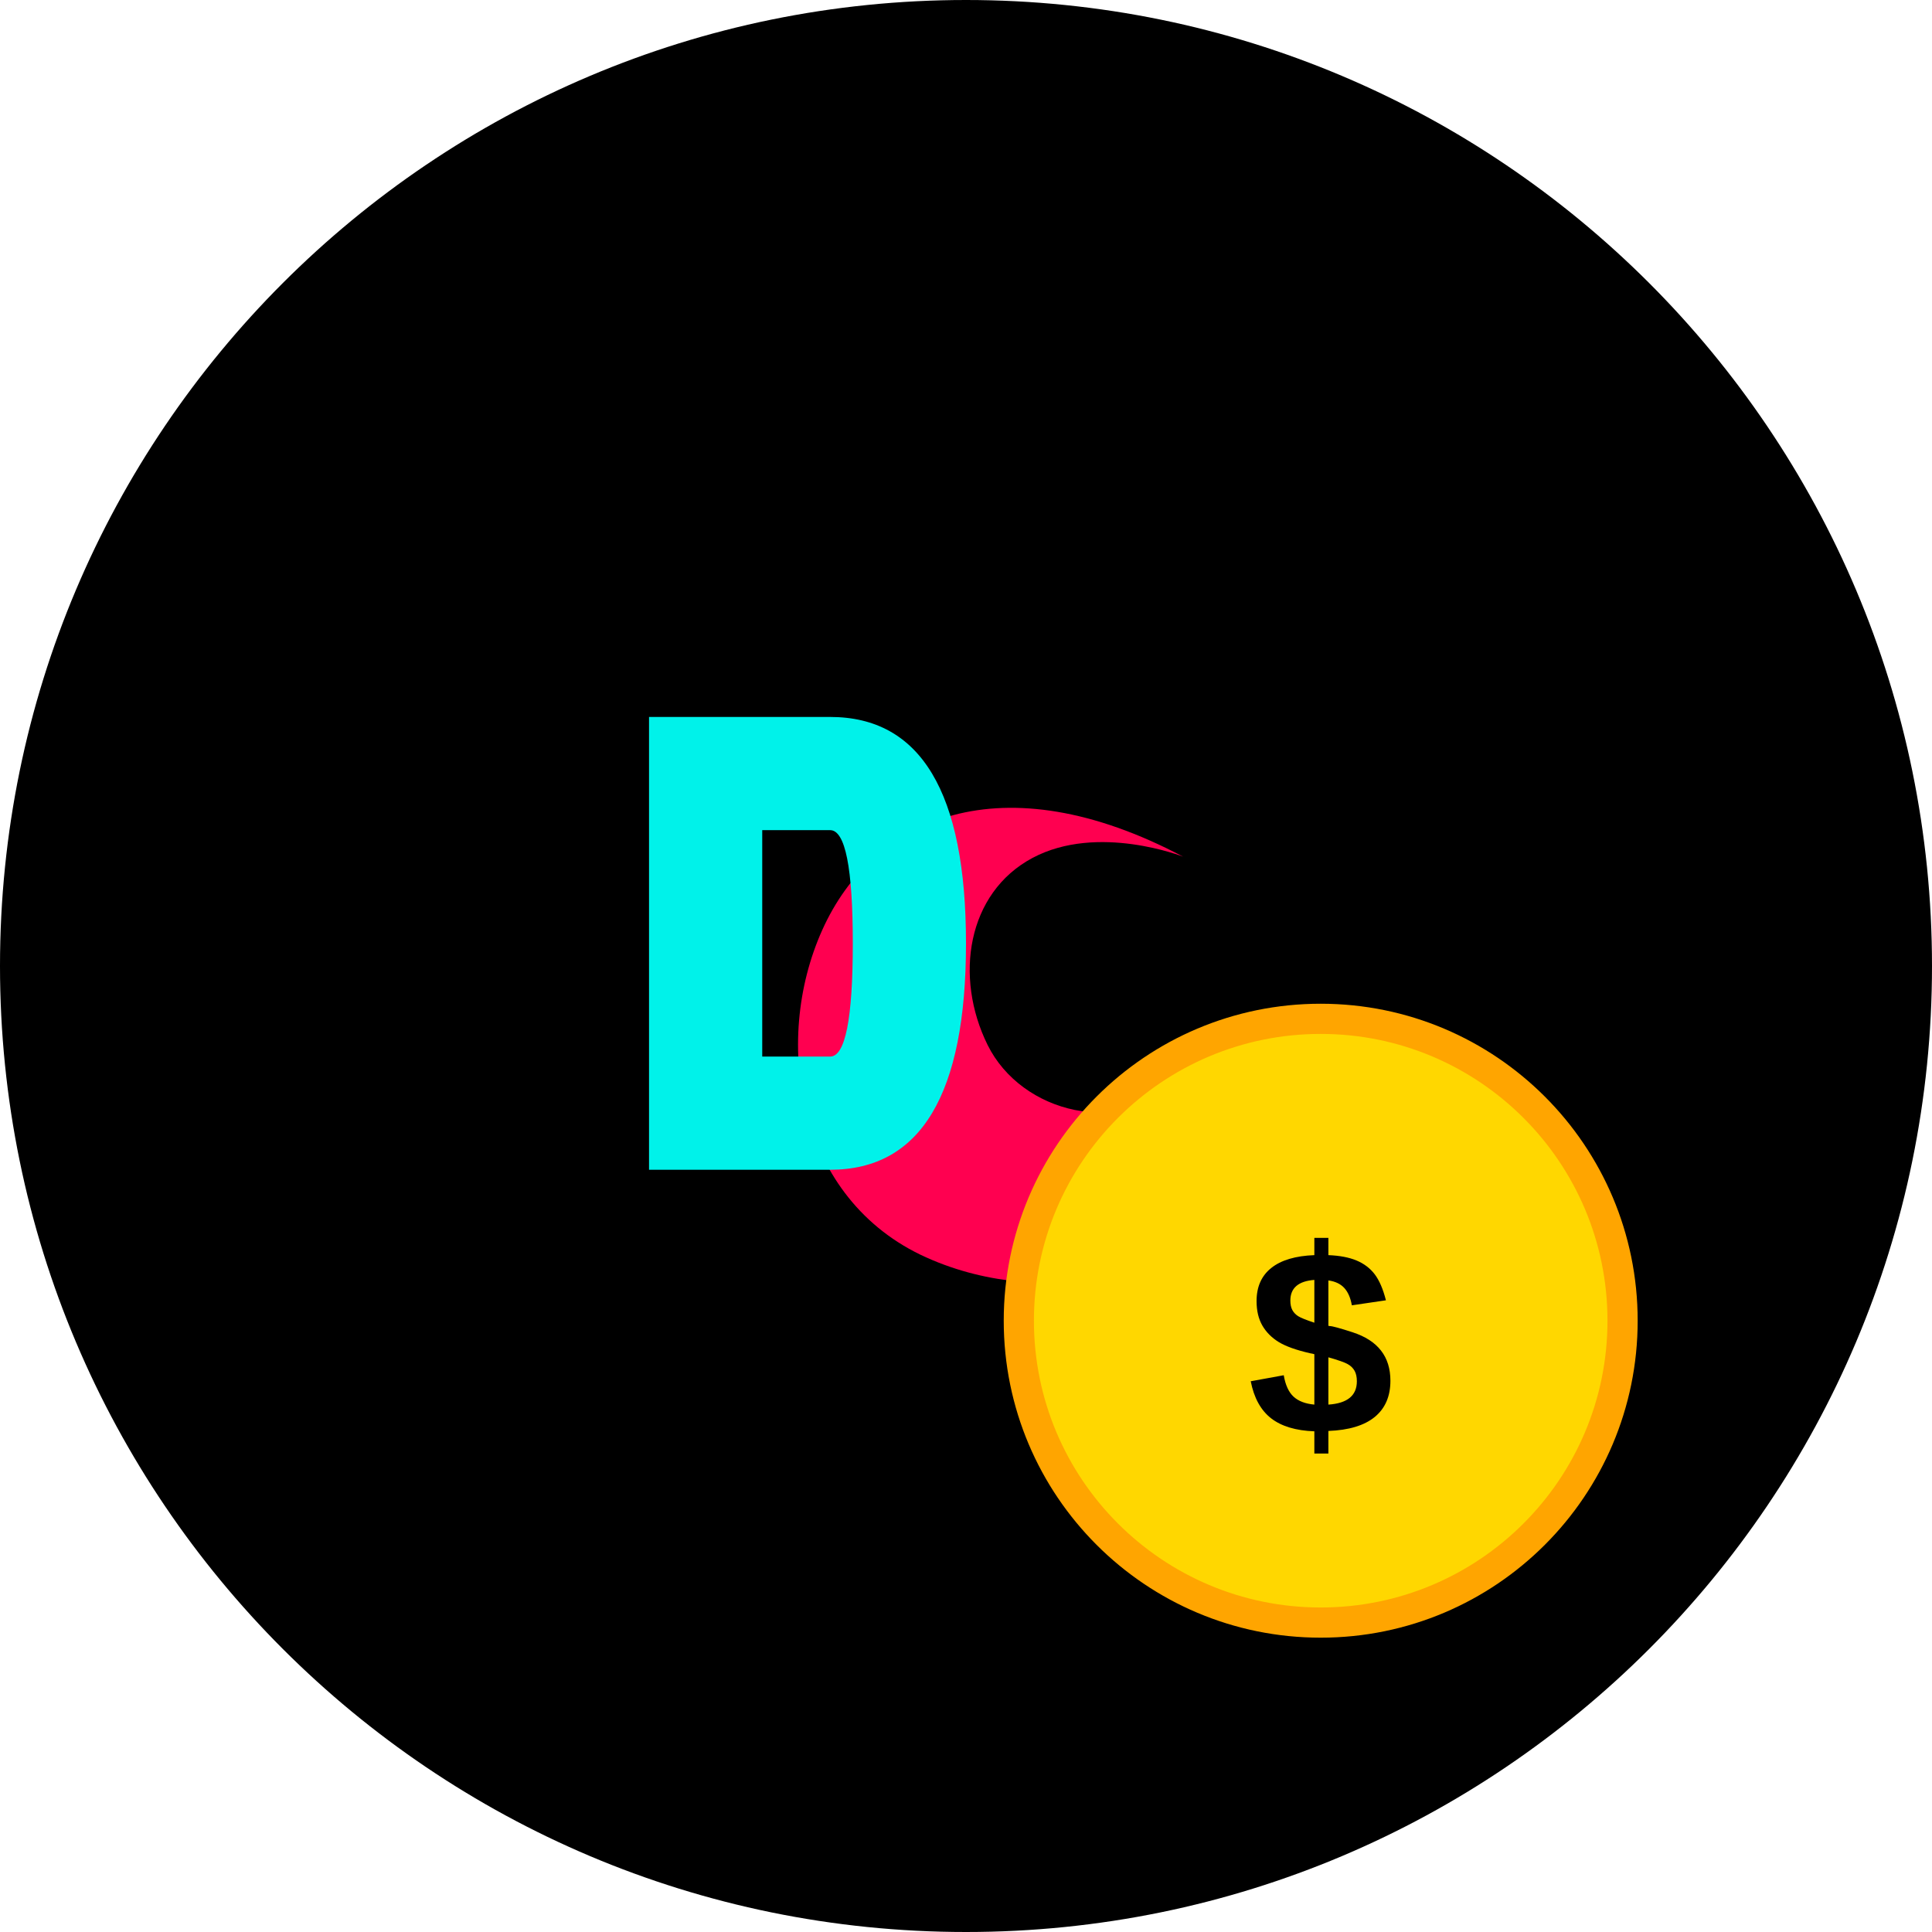
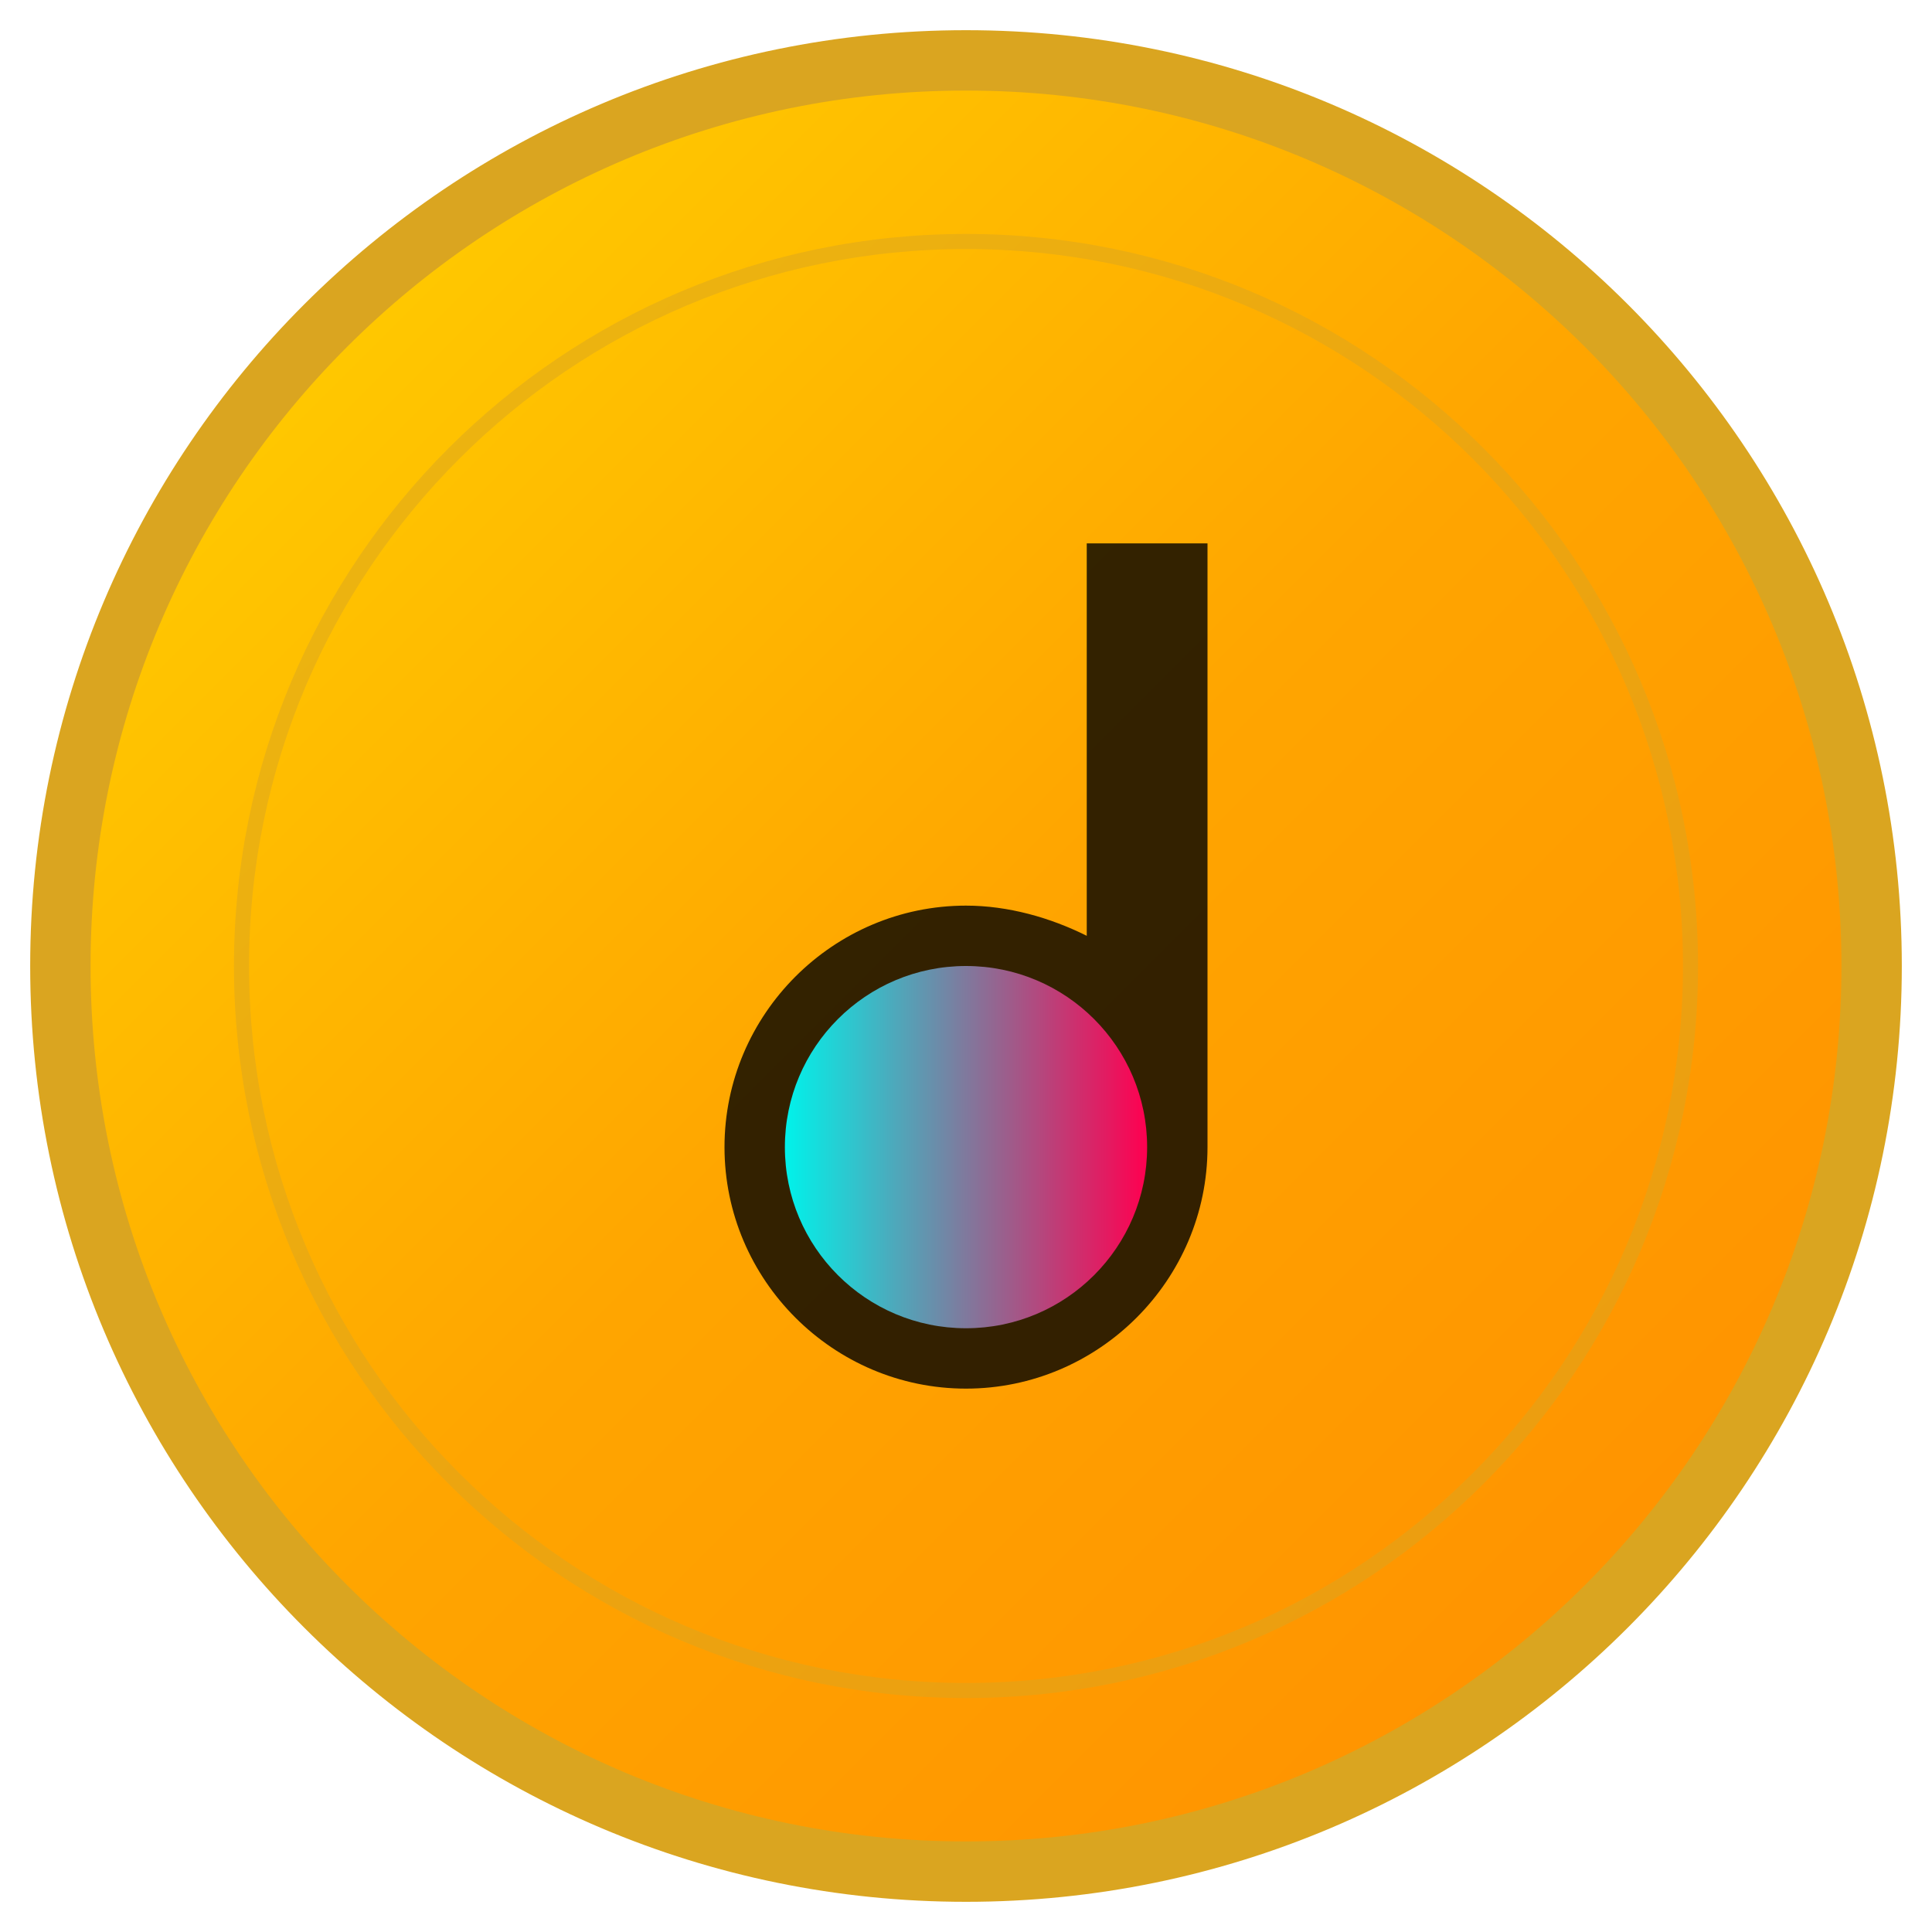
<svg xmlns="http://www.w3.org/2000/svg" viewBox="0 0 512 512" width="512" height="512">
-   <circle cx="256" cy="256" r="256" fill="#000000" />
-   <g transform="translate(100, 100) scale(0.6)">
-     <path d="M355.904 132.214L355.904 211.712C355.904 211.712 318.264 196.855 289.357 212.276C260.45 227.696 254.7 264.866 269.556 294.9C284.413 324.935 328.636 336.415 355.904 309.756V388.69C355.904 388.69 299.144 414.22 242.384 388.69C185.624 363.16 174.144 293.772 196.54 244.034C218.935 194.295 275.695 169.33 355.904 211.712V132.214Z" fill="#FF0050" />
-     <path d="M120 150 L120 350 L200 350 Q260 350 260 250 Q260 150 200 150 Z M170 200 L200 200 Q210 200 210 250 Q210 300 200 300 L170 300 Z" fill="#00F2EA" />
-   </g>
-   <circle cx="350" cy="350" r="80" fill="#FFD700" stroke="#FFA500" stroke-width="8" />
-   <text x="350" y="380" font-family="Arial" font-size="70" font-weight="bold" text-anchor="middle" fill="#000000">$</text>
+   <defs>
+     <linearGradient id="coinGradientMask" x1="0%" y1="0%" x2="100%" y2="100%">
+       <stop offset="0%" style="stop-color:#FFD700" />
+       <stop offset="50%" style="stop-color:#FFA500" />
+       <stop offset="100%" style="stop-color:#FF8C00" />
+     </linearGradient>
+     <linearGradient id="tiktokGradientMask" x1="0%" y1="0%" x2="100%" y2="0%">
+       <stop offset="0%" style="stop-color:#00F2EA" />
+       <stop offset="100%" style="stop-color:#FF0050" />
+     </linearGradient>
+   </defs>
+   <circle cx="256" cy="256" r="240" fill="url(#coinGradientMask)" stroke="#DAA520" stroke-width="16" />
+   <circle cx="256" cy="256" r="192" fill="none" stroke="#DAA520" stroke-width="4" opacity="0.5" />
+   <path d="M320 144v160c0 35.2-28.8 64-64 64s-64-28.8-64-64 28.8-64 64-64c11.2 0 22.4 3.2 32 8V144h32z" fill="#000" opacity="0.8" />
+   <circle cx="256" cy="304" r="48" fill="url(#tiktokGradientMask)" />
</svg>
